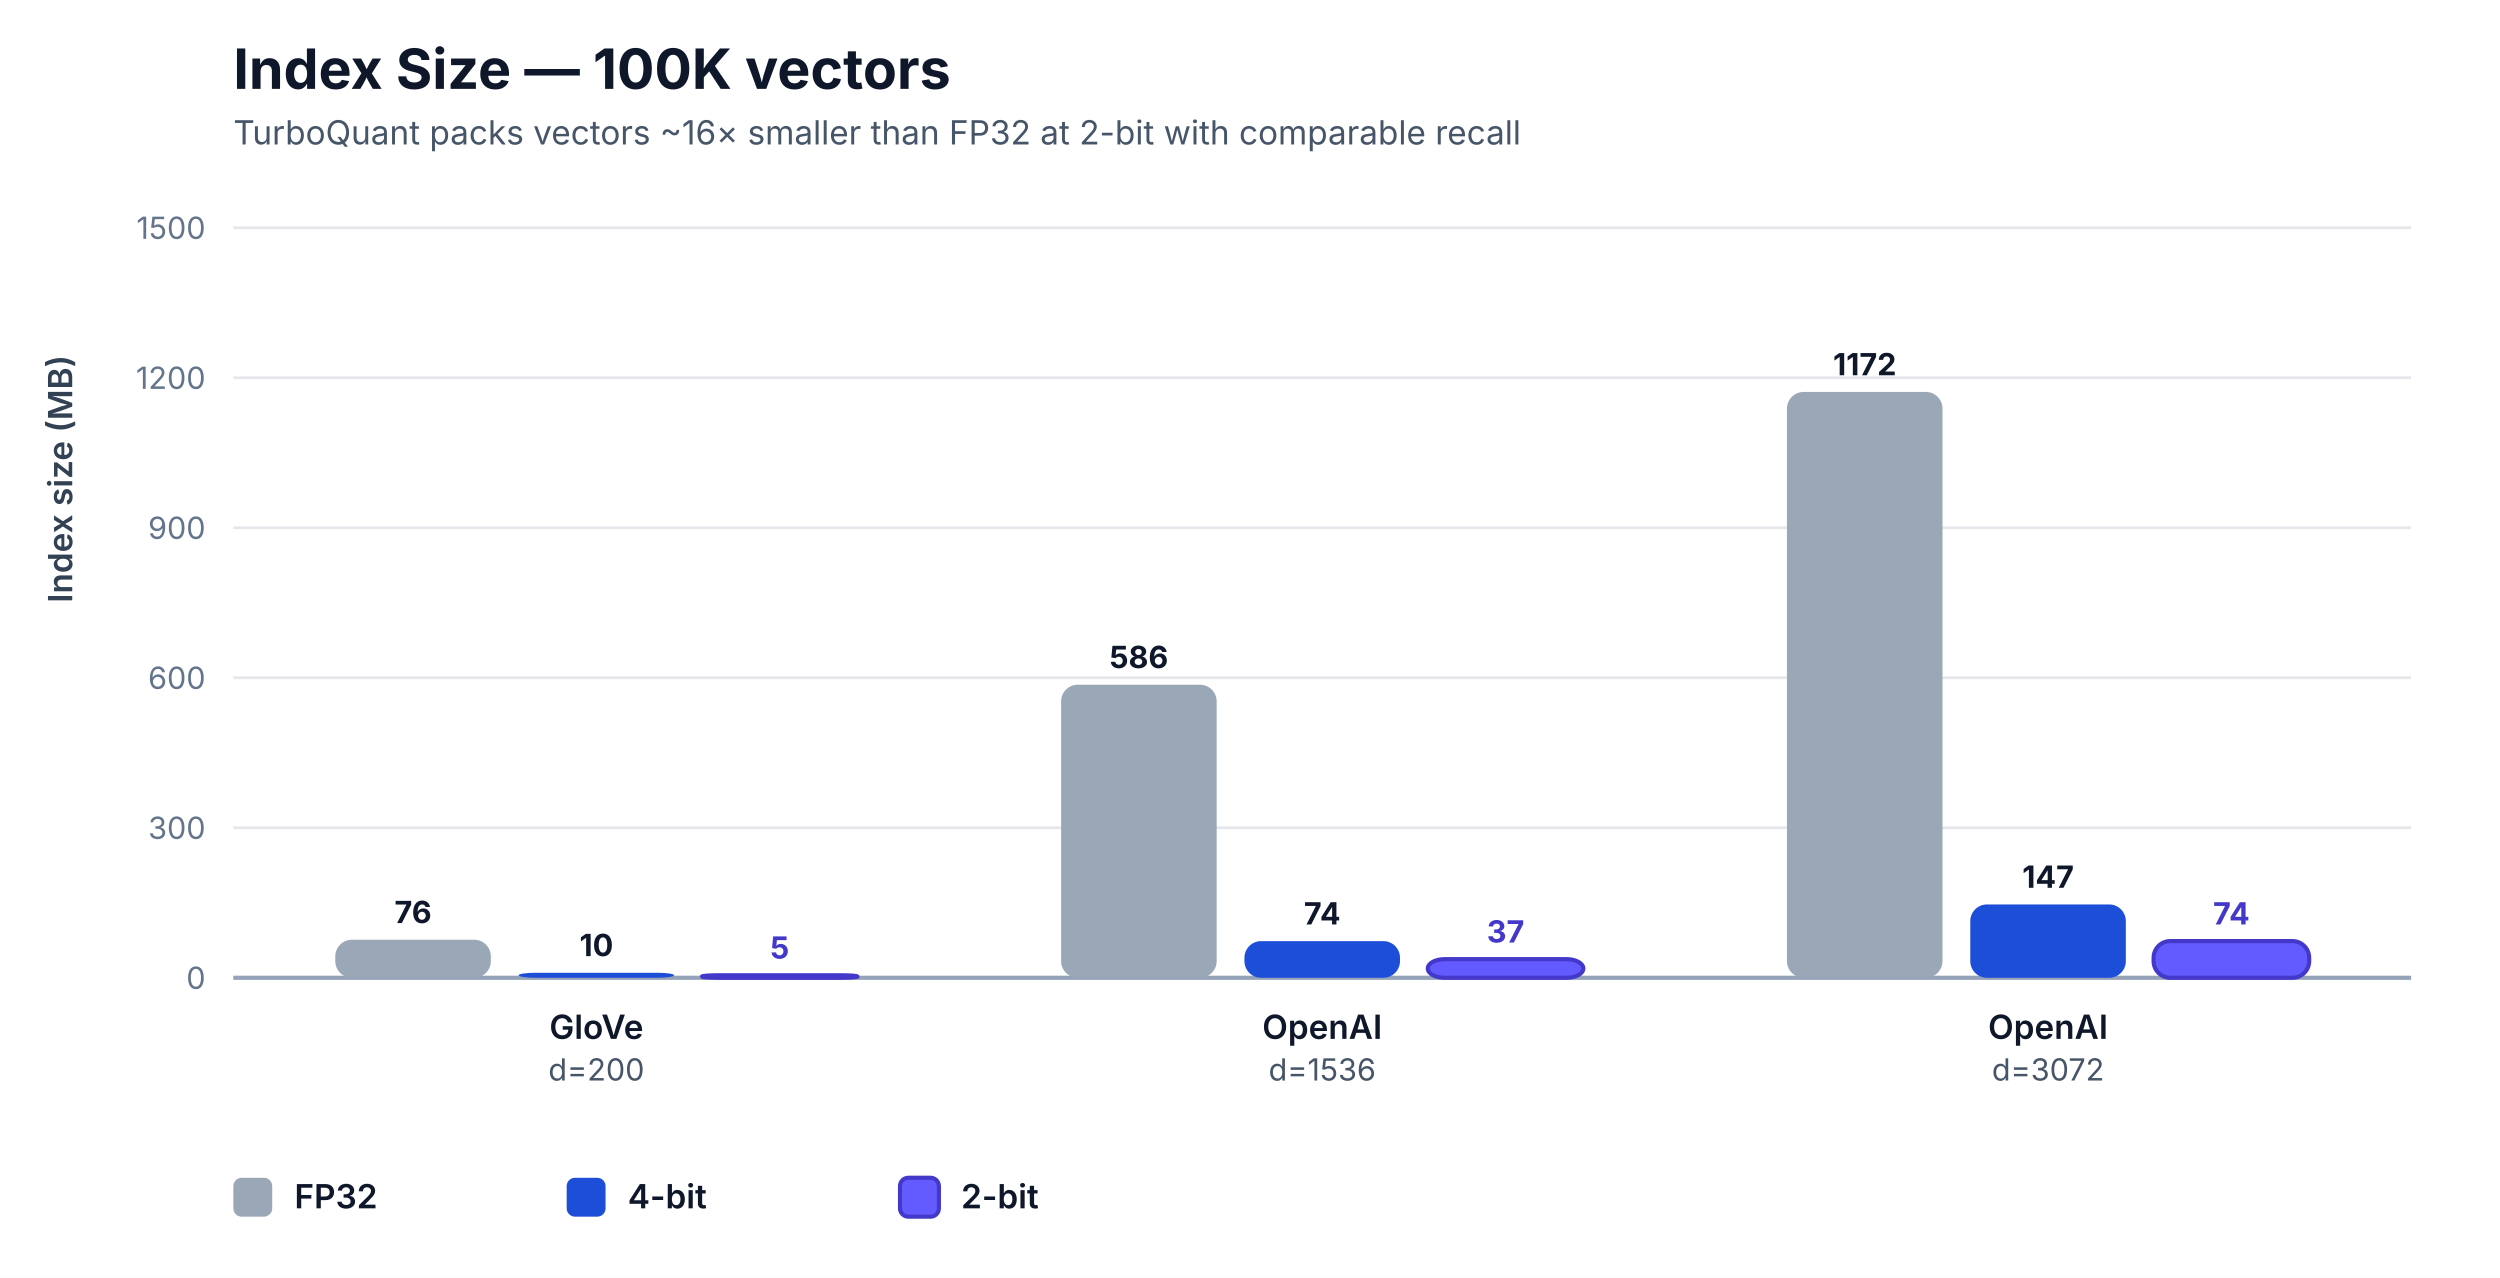
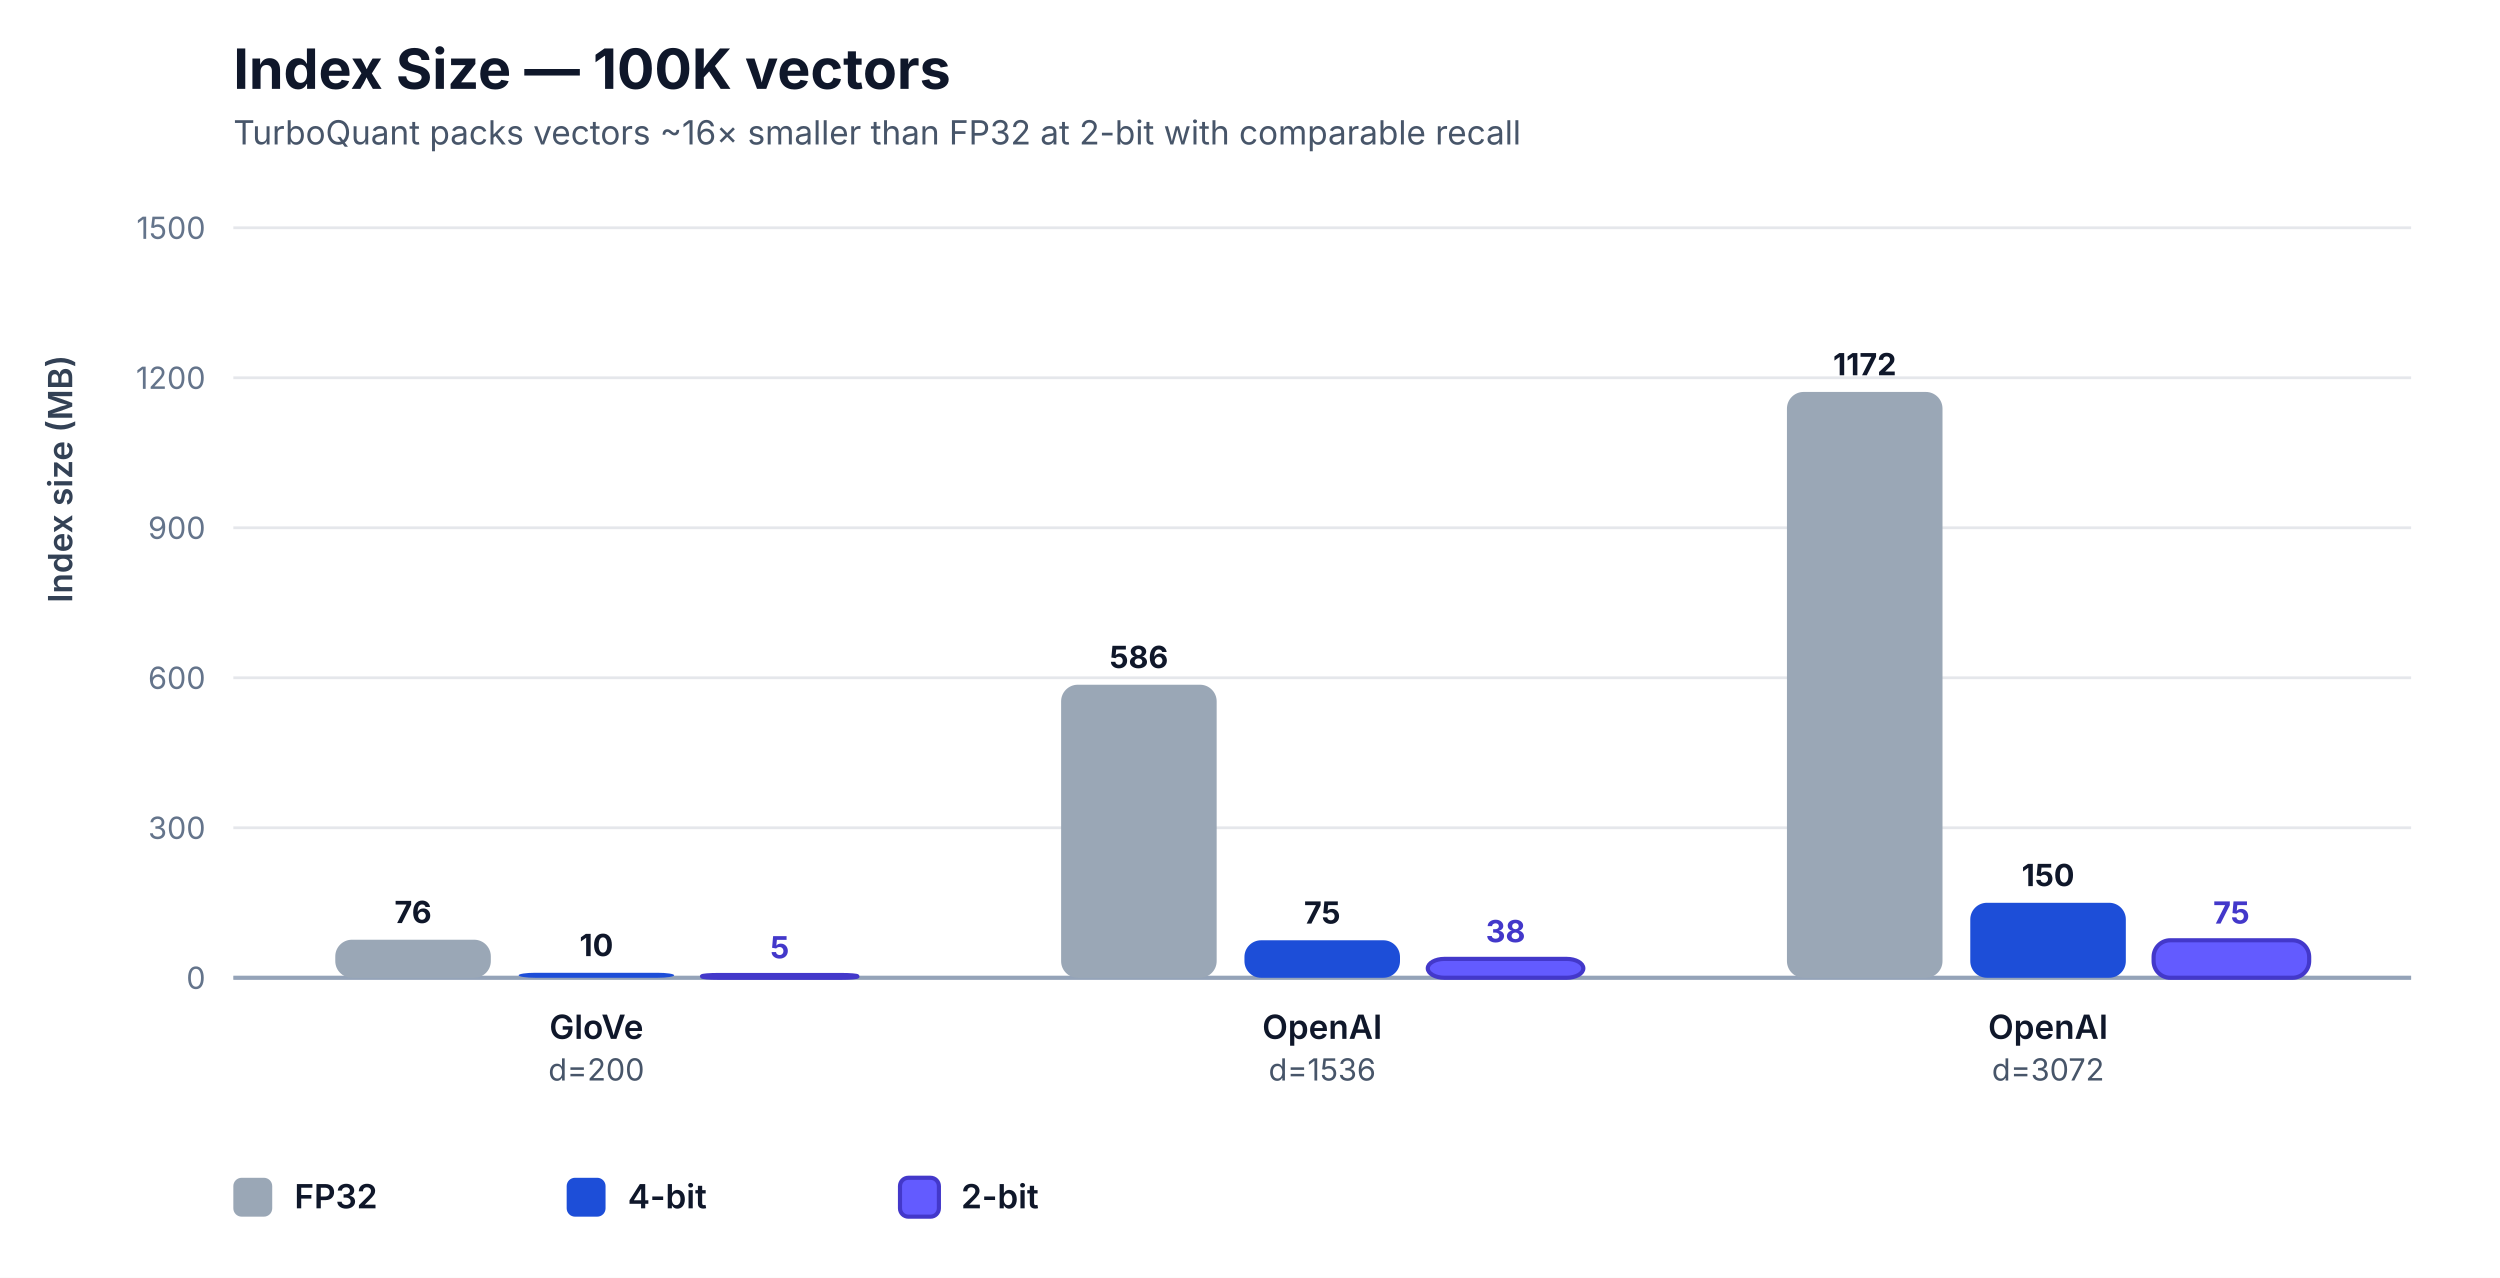
<svg xmlns="http://www.w3.org/2000/svg" width="900" height="460" viewBox="0 0 900 460" role="img" aria-label="Index Size — TurboQuant">
  <style>
  .title { font: 700 20px -apple-system, BlinkMacSystemFont, "Segoe UI", sans-serif; fill: #0f172a; }
  .subtitle { font: 400 12px -apple-system, BlinkMacSystemFont, "Segoe UI", sans-serif; fill: #475569; }
  .panel { font: 700 14px -apple-system, BlinkMacSystemFont, "Segoe UI", sans-serif; fill: #0f172a; }
  .label { font: 600 12px -apple-system, BlinkMacSystemFont, "Segoe UI", sans-serif; fill: #0f172a; }
  .secondary { font: 400 11px -apple-system, BlinkMacSystemFont, "Segoe UI", sans-serif; fill: #475569; }
  .tick { font: 400 11px -apple-system, BlinkMacSystemFont, "Segoe UI", sans-serif; fill: #64748b; }
  .value { font: 700 11px -apple-system, BlinkMacSystemFont, "Segoe UI", sans-serif; fill: #0f172a; }
  .value-accent { font: 700 11px -apple-system, BlinkMacSystemFont, "Segoe UI", sans-serif; fill: #4338ca; }
  .axis { font: 600 12px -apple-system, BlinkMacSystemFont, "Segoe UI", sans-serif; fill: #334155; }
  .legend { font: 600 12px -apple-system, BlinkMacSystemFont, "Segoe UI", sans-serif; fill: #0f172a; }
</style>
  <rect width="100%" height="100%" fill="#ffffff" />
  <text x="84" y="32" class="title">Index Size — 100K vectors</text>
  <text x="84" y="52" class="subtitle">TurboQuant packs vectors ~16× smaller than FP32 at 2-bit with comparable recall</text>
  <line x1="84" y1="352.0" x2="868" y2="352.0" stroke="#e5e7eb" stroke-width="1" />
  <text x="74" y="356.0" text-anchor="end" class="tick">0</text>
  <line x1="84" y1="298.0" x2="868" y2="298.0" stroke="#e5e7eb" stroke-width="1" />
  <text x="74" y="302.0" text-anchor="end" class="tick">300</text>
  <line x1="84" y1="244.0" x2="868" y2="244.0" stroke="#e5e7eb" stroke-width="1" />
  <text x="74" y="248.0" text-anchor="end" class="tick">600</text>
  <line x1="84" y1="190.0" x2="868" y2="190.0" stroke="#e5e7eb" stroke-width="1" />
  <text x="74" y="194.0" text-anchor="end" class="tick">900</text>
  <line x1="84" y1="136.0" x2="868" y2="136.0" stroke="#e5e7eb" stroke-width="1" />
  <text x="74" y="140.0" text-anchor="end" class="tick">1200</text>
  <line x1="84" y1="82.0" x2="868" y2="82.0" stroke="#e5e7eb" stroke-width="1" />
  <text x="74" y="86.0" text-anchor="end" class="tick">1500</text>
  <line x1="84" y1="352.0" x2="868" y2="352.0" stroke="#94a3b8" stroke-width="1.5" />
  <rect x="120.7" y="338.3" width="56" height="13.7" rx="6" fill="#9aa7b6" />
  <text x="148.7" y="332.3" text-anchor="middle" class="value">76</text>
  <rect x="186.7" y="350.2" width="56" height="1.8" rx="6" fill="#1d4ed8" />
  <text x="214.7" y="344.2" text-anchor="middle" class="value">10</text>
-   <rect x="252.7" y="351.1" width="56" height="0.9" rx="6" fill="#635bff" stroke="#4338ca" stroke-width="1.5" />
-   <text x="280.7" y="345.1" text-anchor="middle" class="value-accent">5</text>
+   <rect x="252.7" y="351.0" width="56" height="1.0" rx="6" fill="#635bff" stroke="#4338ca" stroke-width="1.5" />
+   <text x="280.7" y="345.0" text-anchor="middle" class="value-accent">5</text>
  <text x="214.7" y="374" text-anchor="middle" class="label">GloVe</text>
  <text x="214.7" y="389" text-anchor="middle" class="secondary">d=200</text>
  <rect x="382.0" y="246.5" width="56" height="105.5" rx="6" fill="#9aa7b6" />
  <text x="410.0" y="240.5" text-anchor="middle" class="value">586</text>
-   <rect x="448.0" y="338.8" width="56" height="13.2" rx="6" fill="#1d4ed8" />
-   <text x="476.0" y="332.8" text-anchor="middle" class="value">74</text>
-   <rect x="514.0" y="345.3" width="56" height="6.7" rx="6" fill="#635bff" stroke="#4338ca" stroke-width="1.5" />
-   <text x="542.0" y="339.3" text-anchor="middle" class="value-accent">37</text>
+   <rect x="448.0" y="338.5" width="56" height="13.5" rx="6" fill="#1d4ed8" />
+   <text x="476.0" y="332.5" text-anchor="middle" class="value">75</text>
+   <rect x="514.0" y="345.2" width="56" height="6.8" rx="6" fill="#635bff" stroke="#4338ca" stroke-width="1.5" />
+   <text x="542.0" y="339.2" text-anchor="middle" class="value-accent">38</text>
  <text x="476.0" y="374" text-anchor="middle" class="label">OpenAI</text>
  <text x="476.0" y="389" text-anchor="middle" class="secondary">d=1536</text>
  <rect x="643.3" y="141.1" width="56" height="210.9" rx="6" fill="#9aa7b6" />
  <text x="671.3" y="135.1" text-anchor="middle" class="value">1172</text>
-   <rect x="709.3" y="325.6" width="56" height="26.4" rx="6" fill="#1d4ed8" />
-   <text x="737.3" y="319.6" text-anchor="middle" class="value">147</text>
-   <rect x="775.3" y="338.8" width="56" height="13.2" rx="6" fill="#635bff" stroke="#4338ca" stroke-width="1.5" />
-   <text x="803.3" y="332.8" text-anchor="middle" class="value-accent">74</text>
+   <rect x="709.3" y="325.0" width="56" height="27.0" rx="6" fill="#1d4ed8" />
+   <text x="737.3" y="319.0" text-anchor="middle" class="value">150</text>
+   <rect x="775.3" y="338.5" width="56" height="13.5" rx="6" fill="#635bff" stroke="#4338ca" stroke-width="1.5" />
+   <text x="803.3" y="332.5" text-anchor="middle" class="value-accent">75</text>
  <text x="737.3" y="374" text-anchor="middle" class="label">OpenAI</text>
  <text x="737.3" y="389" text-anchor="middle" class="secondary">d=3072</text>
  <text x="26" y="217.0" transform="rotate(-90, 26, 217.0)" class="axis">Index size (MB)</text>
  <rect x="84" y="424" width="14" height="14" rx="3" fill="#9aa7b6" />
  <text x="106" y="435" class="legend">FP32</text>
  <rect x="204" y="424" width="14" height="14" rx="3" fill="#1d4ed8" />
  <text x="226" y="435" class="legend">4-bit</text>
  <rect x="324" y="424" width="14" height="14" rx="3" fill="#635bff" stroke="#4338ca" stroke-width="1.5" />
  <text x="346" y="435" class="legend">2-bit</text>
</svg>
